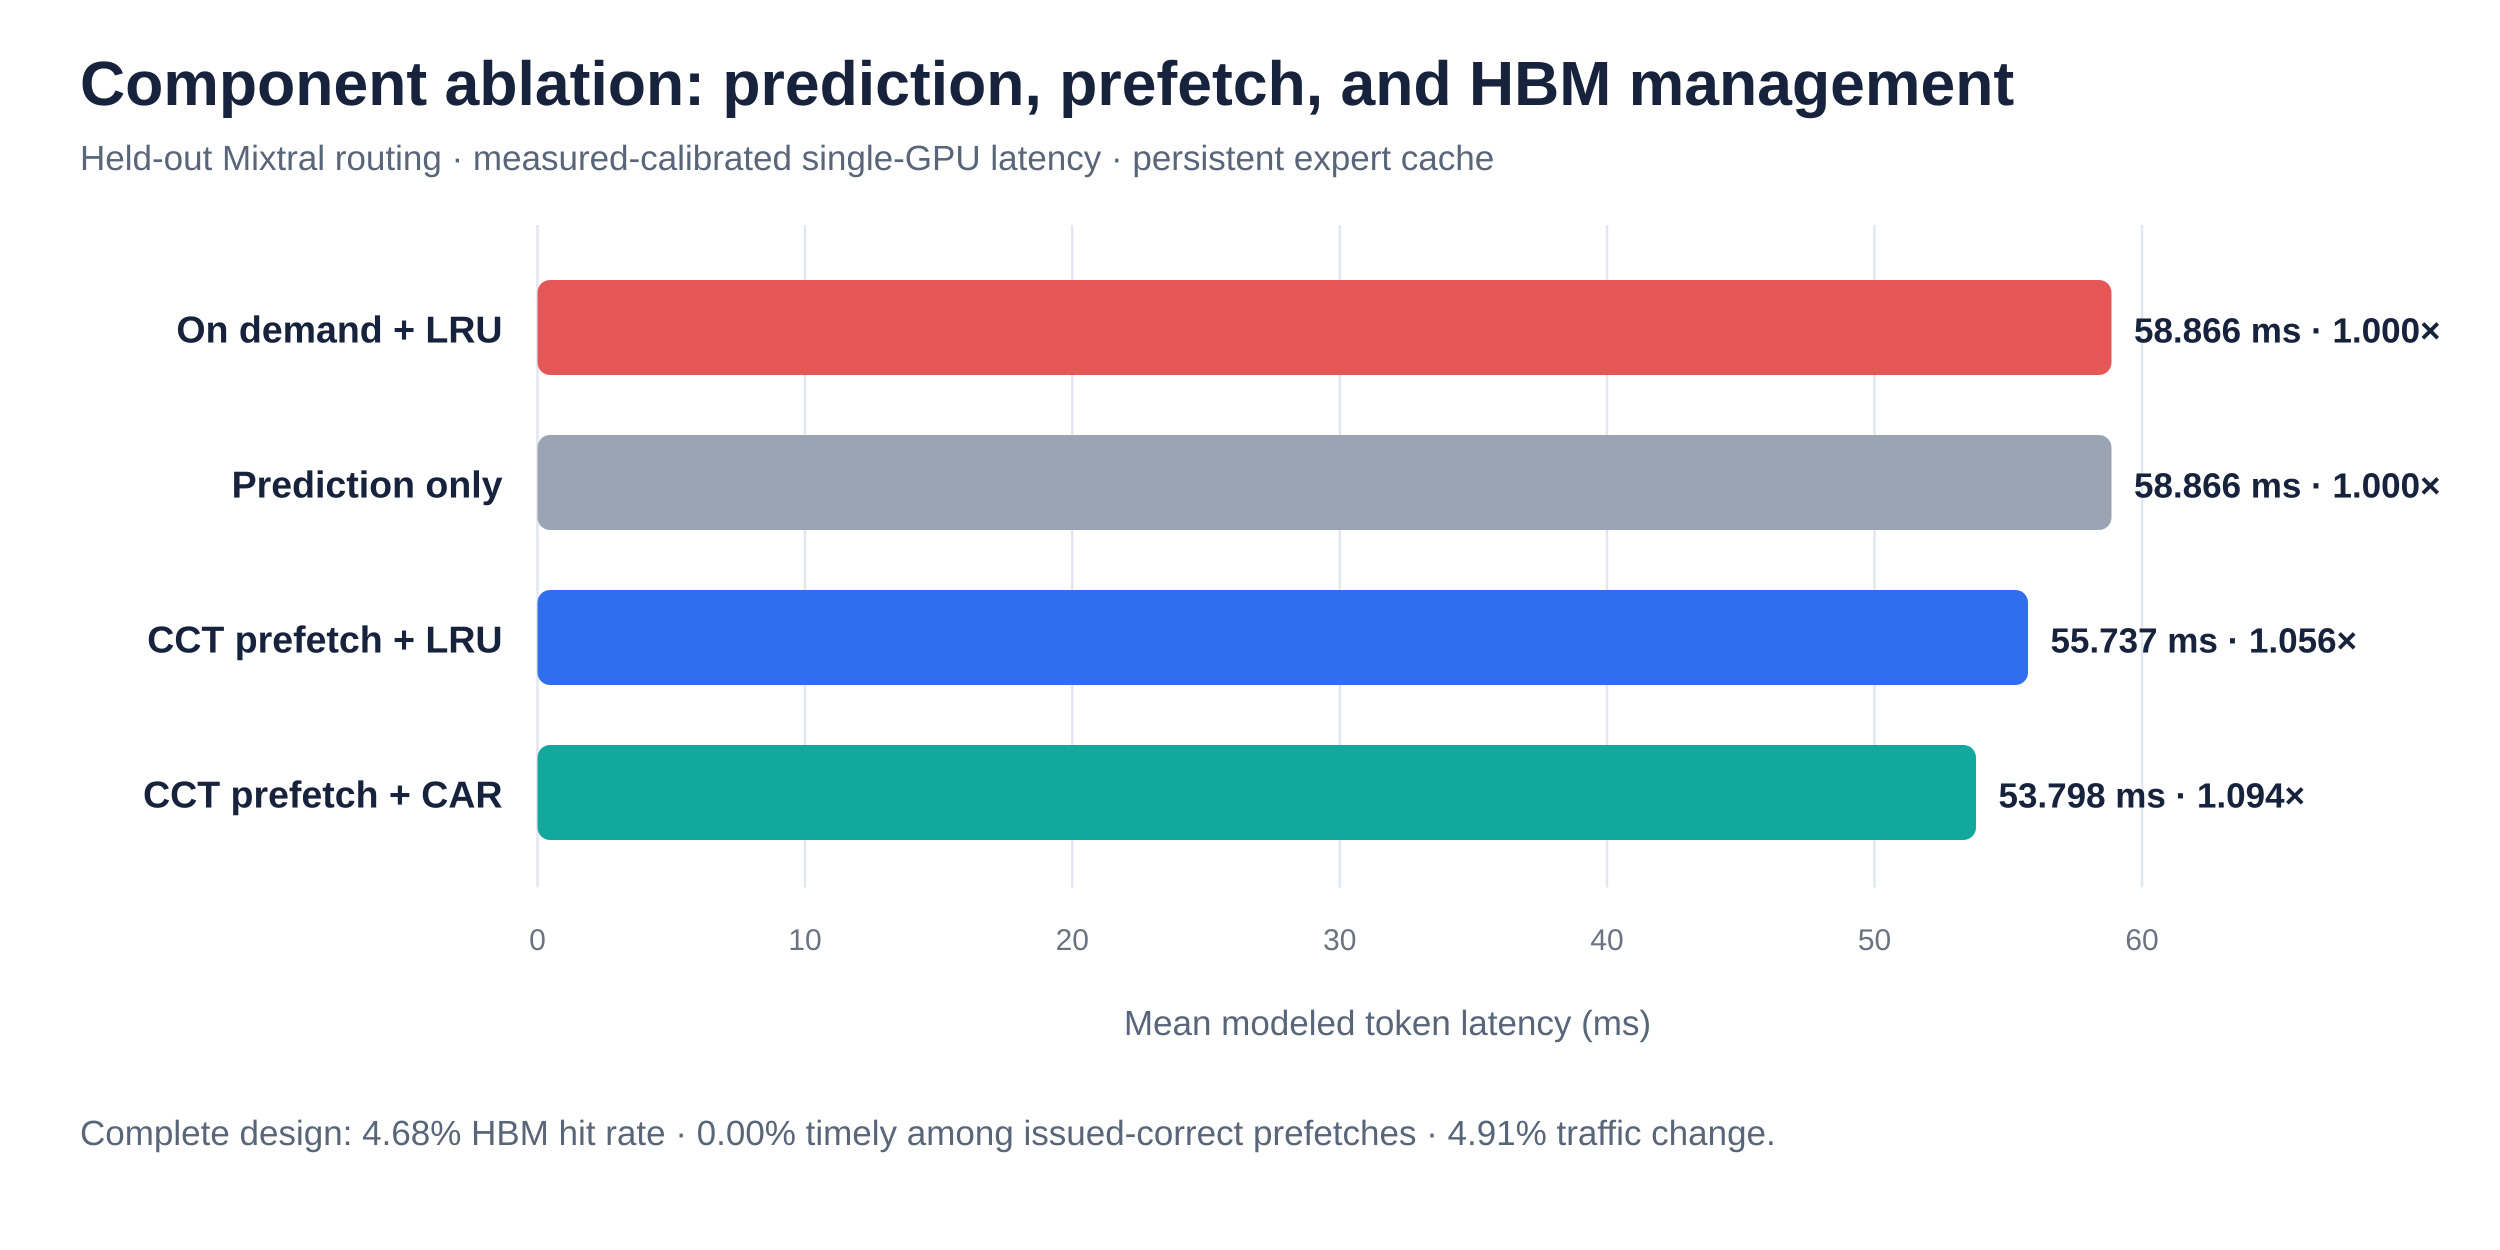
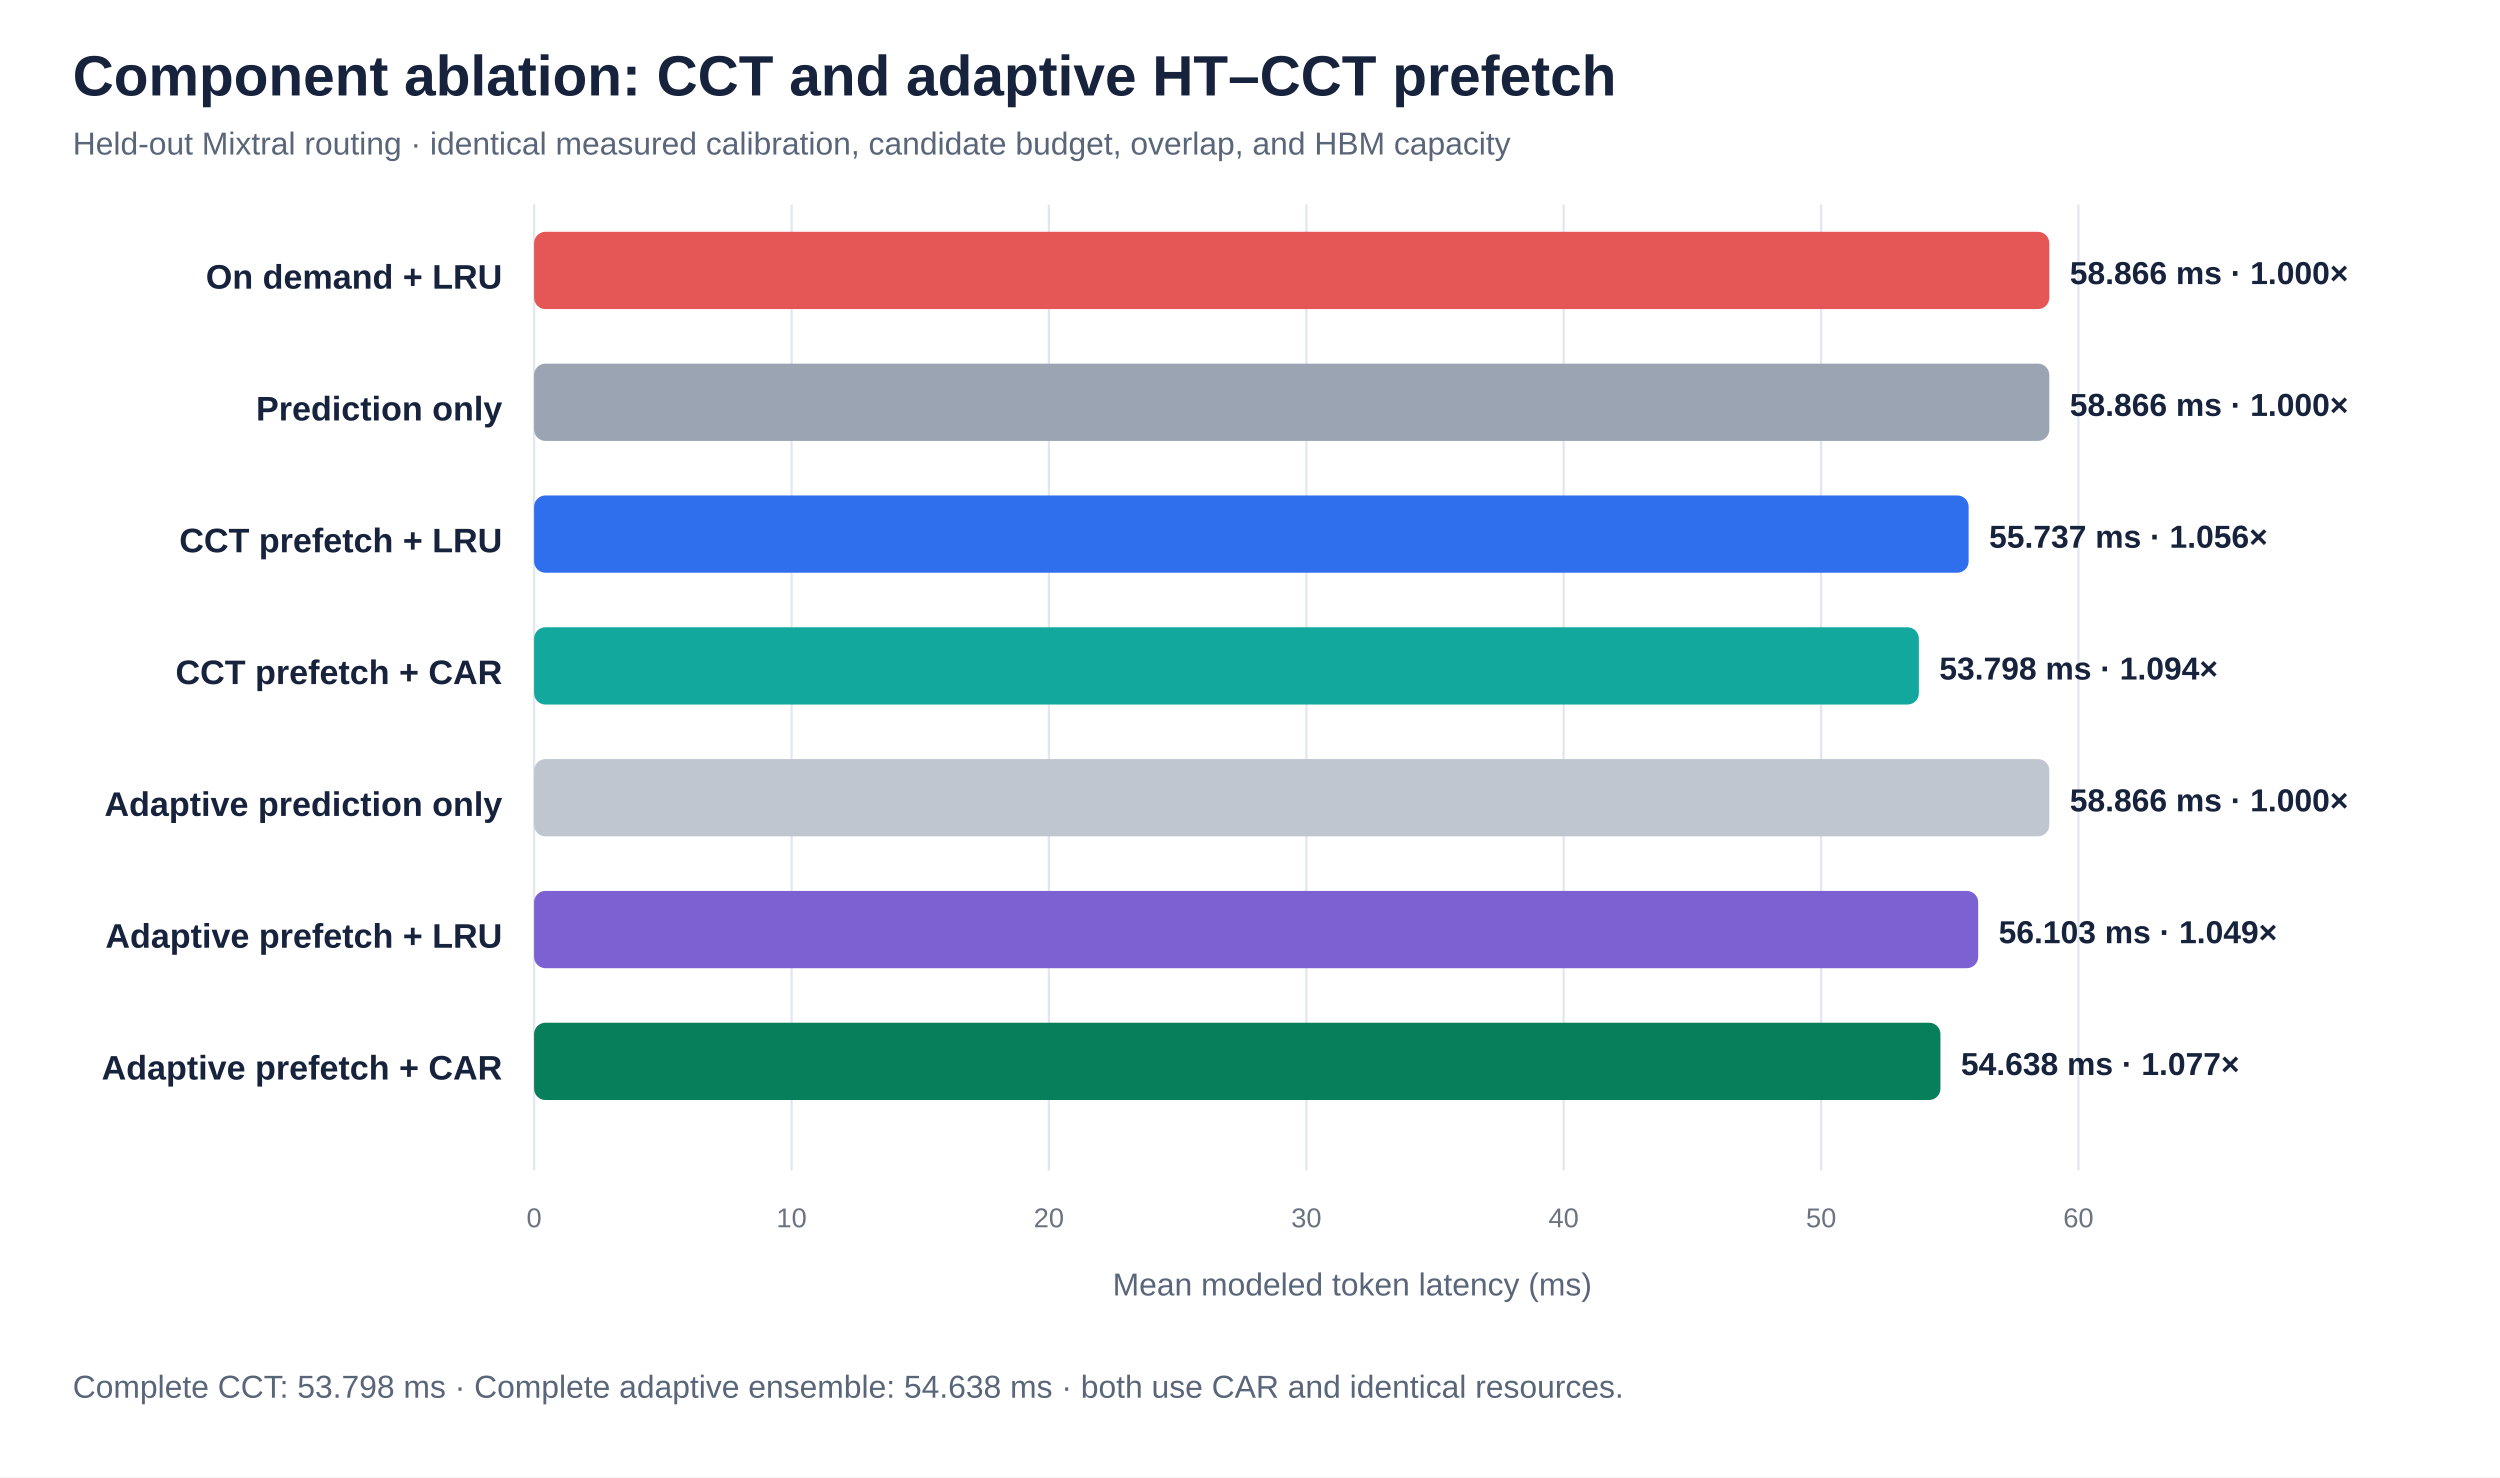
- <svg xmlns="http://www.w3.org/2000/svg" width="1000" height="500" viewBox="0 0 1000 500">
+ <svg xmlns="http://www.w3.org/2000/svg" width="1100" height="650" viewBox="0 0 1100 650">
  <rect width="100%" height="100%" fill="#fff" />
  <style>text{font-family:Segoe UI,Arial,sans-serif;fill:#17233c}.title{font-size:25px;font-weight:700}.sub{font-size:14px;fill:#596579}.label{font-size:15px;font-weight:600}.value{font-size:14px;font-weight:700}.tick{font-size:12px;fill:#6b7280}</style>
-   <text x="32" y="42" class="title">Component ablation: prediction, prefetch, and HBM management</text>
-   <text x="32" y="68" class="sub">Held-out Mixtral routing · measured-calibrated single-GPU latency · persistent expert cache</text>
-   <line x1="215.0" y1="90" x2="215.0" y2="355" stroke="#e2e7ef" />
-   <text x="215.0" y="380" text-anchor="middle" class="tick">0</text>
-   <line x1="322.0" y1="90" x2="322.0" y2="355" stroke="#e2e7ef" />
-   <text x="322.0" y="380" text-anchor="middle" class="tick">10</text>
-   <line x1="428.9" y1="90" x2="428.9" y2="355" stroke="#e2e7ef" />
-   <text x="428.9" y="380" text-anchor="middle" class="tick">20</text>
-   <line x1="535.9" y1="90" x2="535.9" y2="355" stroke="#e2e7ef" />
-   <text x="535.9" y="380" text-anchor="middle" class="tick">30</text>
-   <line x1="642.8" y1="90" x2="642.8" y2="355" stroke="#e2e7ef" />
-   <text x="642.8" y="380" text-anchor="middle" class="tick">40</text>
-   <line x1="749.8" y1="90" x2="749.8" y2="355" stroke="#e2e7ef" />
-   <text x="749.8" y="380" text-anchor="middle" class="tick">50</text>
-   <line x1="856.8" y1="90" x2="856.8" y2="355" stroke="#e2e7ef" />
-   <text x="856.8" y="380" text-anchor="middle" class="tick">60</text>
-   <text x="201" y="137" text-anchor="end" class="label">On demand + LRU</text>
-   <rect x="215" y="112" width="629.6" height="38" rx="5" fill="#e45756" />
-   <text x="853.6" y="137" class="value">58.866 ms · 1.000×</text>
-   <text x="201" y="199" text-anchor="end" class="label">Prediction only</text>
-   <rect x="215" y="174" width="629.6" height="38" rx="5" fill="#9aa4b2" />
-   <text x="853.6" y="199" class="value">58.866 ms · 1.000×</text>
-   <text x="201" y="261" text-anchor="end" class="label">CCT prefetch + LRU</text>
-   <rect x="215" y="236" width="596.2" height="38" rx="5" fill="#2f6fed" />
-   <text x="820.2" y="261" class="value">55.737 ms · 1.056×</text>
-   <text x="201" y="323" text-anchor="end" class="label">CCT prefetch + CAR</text>
-   <rect x="215" y="298" width="575.4" height="38" rx="5" fill="#13a89e" />
-   <text x="799.4" y="323" class="value">53.798 ms · 1.094×</text>
-   <text x="555.0" y="414" text-anchor="middle" class="sub">Mean modeled token latency (ms)</text>
-   <text x="32" y="458" class="sub">Complete design: 4.68% HBM hit rate · 0.00% timely among issued-correct prefetches · 4.91% traffic change.</text>
+   <text x="32" y="42" class="title">Component ablation: CCT and adaptive HT–CCT prefetch</text>
+   <text x="32" y="68" class="sub">Held-out Mixtral routing · identical measured calibration, candidate budget, overlap, and HBM capacity</text>
+   <line x1="235.0" y1="90" x2="235.0" y2="515" stroke="#e2e7ef" />
+   <text x="235.0" y="540" text-anchor="middle" class="tick">0</text>
+   <line x1="348.3" y1="90" x2="348.3" y2="515" stroke="#e2e7ef" />
+   <text x="348.3" y="540" text-anchor="middle" class="tick">10</text>
+   <line x1="461.5" y1="90" x2="461.5" y2="515" stroke="#e2e7ef" />
+   <text x="461.5" y="540" text-anchor="middle" class="tick">20</text>
+   <line x1="574.8" y1="90" x2="574.8" y2="515" stroke="#e2e7ef" />
+   <text x="574.8" y="540" text-anchor="middle" class="tick">30</text>
+   <line x1="688.0" y1="90" x2="688.0" y2="515" stroke="#e2e7ef" />
+   <text x="688.0" y="540" text-anchor="middle" class="tick">40</text>
+   <line x1="801.3" y1="90" x2="801.3" y2="515" stroke="#e2e7ef" />
+   <text x="801.3" y="540" text-anchor="middle" class="tick">50</text>
+   <line x1="914.5" y1="90" x2="914.5" y2="515" stroke="#e2e7ef" />
+   <text x="914.5" y="540" text-anchor="middle" class="tick">60</text>
+   <text x="221" y="127" text-anchor="end" class="label">On demand + LRU</text>
+   <rect x="235" y="102" width="666.7" height="34" rx="5" fill="#e45756" />
+   <text x="910.7" y="125" class="value">58.866 ms · 1.000×</text>
+   <text x="221" y="185" text-anchor="end" class="label">Prediction only</text>
+   <rect x="235" y="160" width="666.7" height="34" rx="5" fill="#9aa4b2" />
+   <text x="910.7" y="183" class="value">58.866 ms · 1.000×</text>
+   <text x="221" y="243" text-anchor="end" class="label">CCT prefetch + LRU</text>
+   <rect x="235" y="218" width="631.2" height="34" rx="5" fill="#2f6fed" />
+   <text x="875.2" y="241" class="value">55.737 ms · 1.056×</text>
+   <text x="221" y="301" text-anchor="end" class="label">CCT prefetch + CAR</text>
+   <rect x="235" y="276" width="609.3" height="34" rx="5" fill="#13a89e" />
+   <text x="853.3" y="299" class="value">53.798 ms · 1.094×</text>
+   <text x="221" y="359" text-anchor="end" class="label">Adaptive prediction only</text>
+   <rect x="235" y="334" width="666.7" height="34" rx="5" fill="#c0c6d0" />
+   <text x="910.7" y="357" class="value">58.866 ms · 1.000×</text>
+   <text x="221" y="417" text-anchor="end" class="label">Adaptive prefetch + LRU</text>
+   <rect x="235" y="392" width="635.4" height="34" rx="5" fill="#7b61d1" />
+   <text x="879.4" y="415" class="value">56.103 ms · 1.049×</text>
+   <text x="221" y="475" text-anchor="end" class="label">Adaptive prefetch + CAR</text>
+   <rect x="235" y="450" width="618.8" height="34" rx="5" fill="#087f5b" />
+   <text x="862.8" y="473" class="value">54.638 ms · 1.077×</text>
+   <text x="595.0" y="570" text-anchor="middle" class="sub">Mean modeled token latency (ms)</text>
+   <text x="32" y="615" class="sub">Complete CCT: 53.798 ms · Complete adaptive ensemble: 54.638 ms · both use CAR and identical resources.</text>
</svg>
